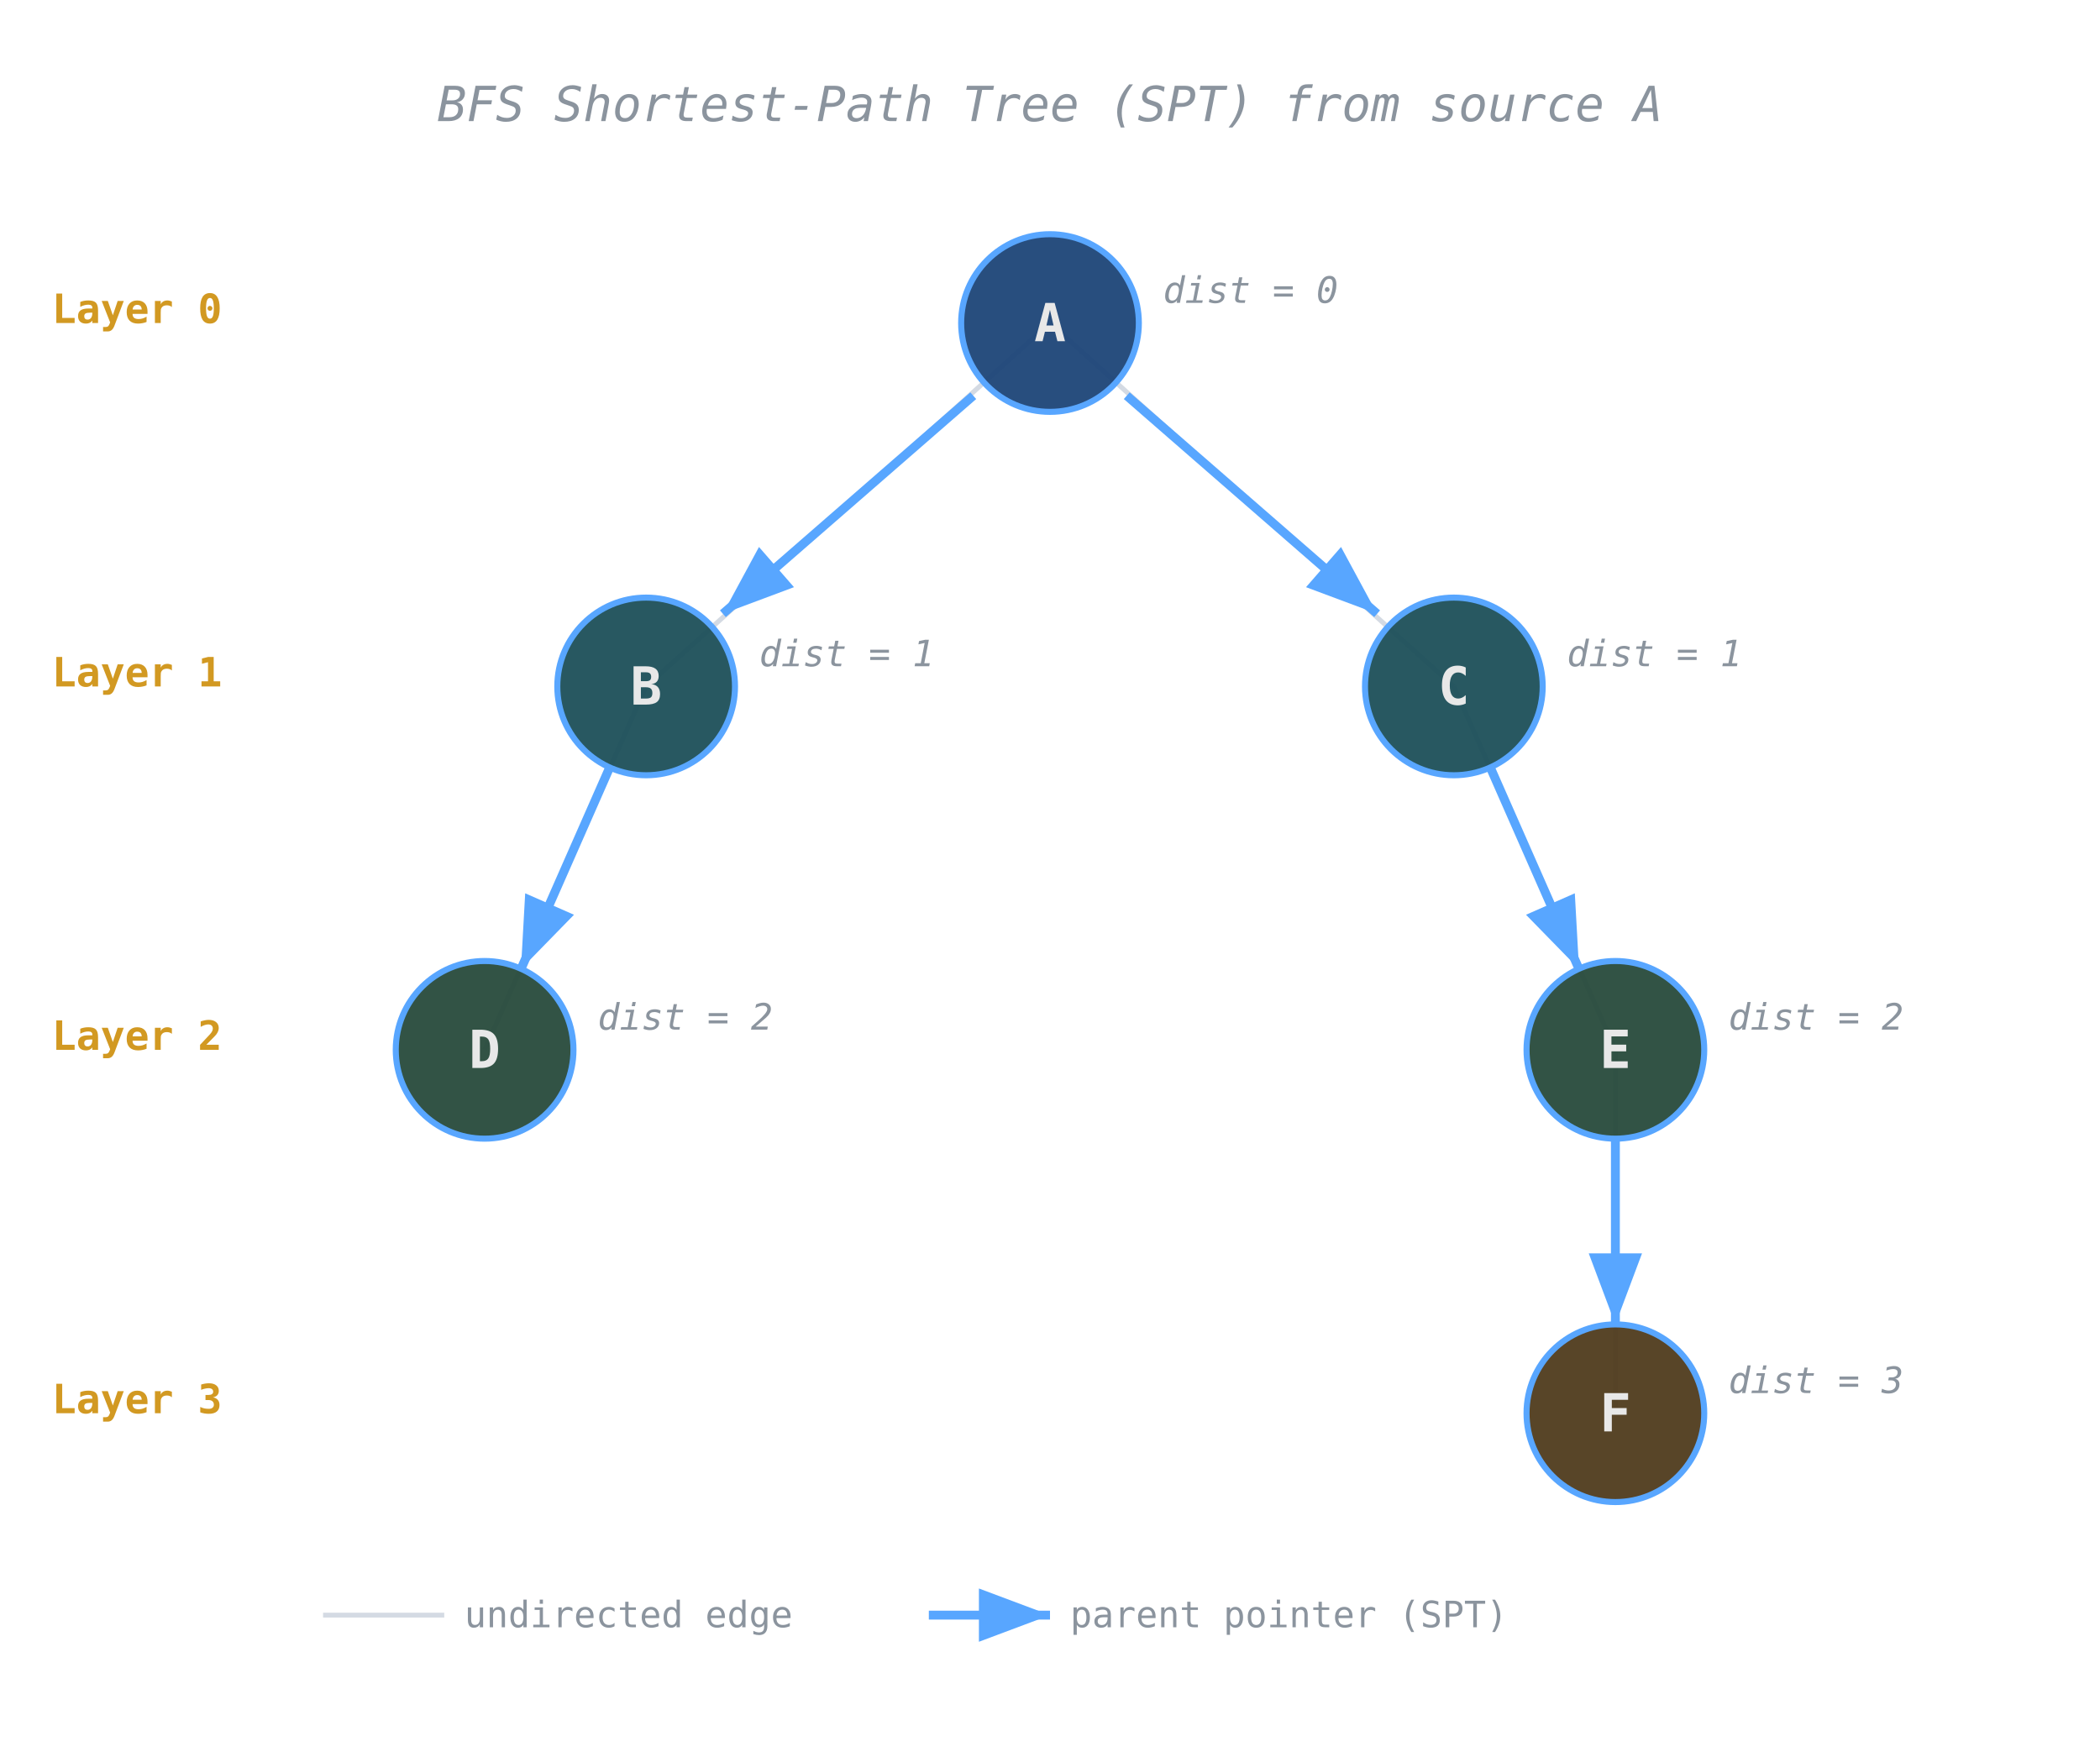
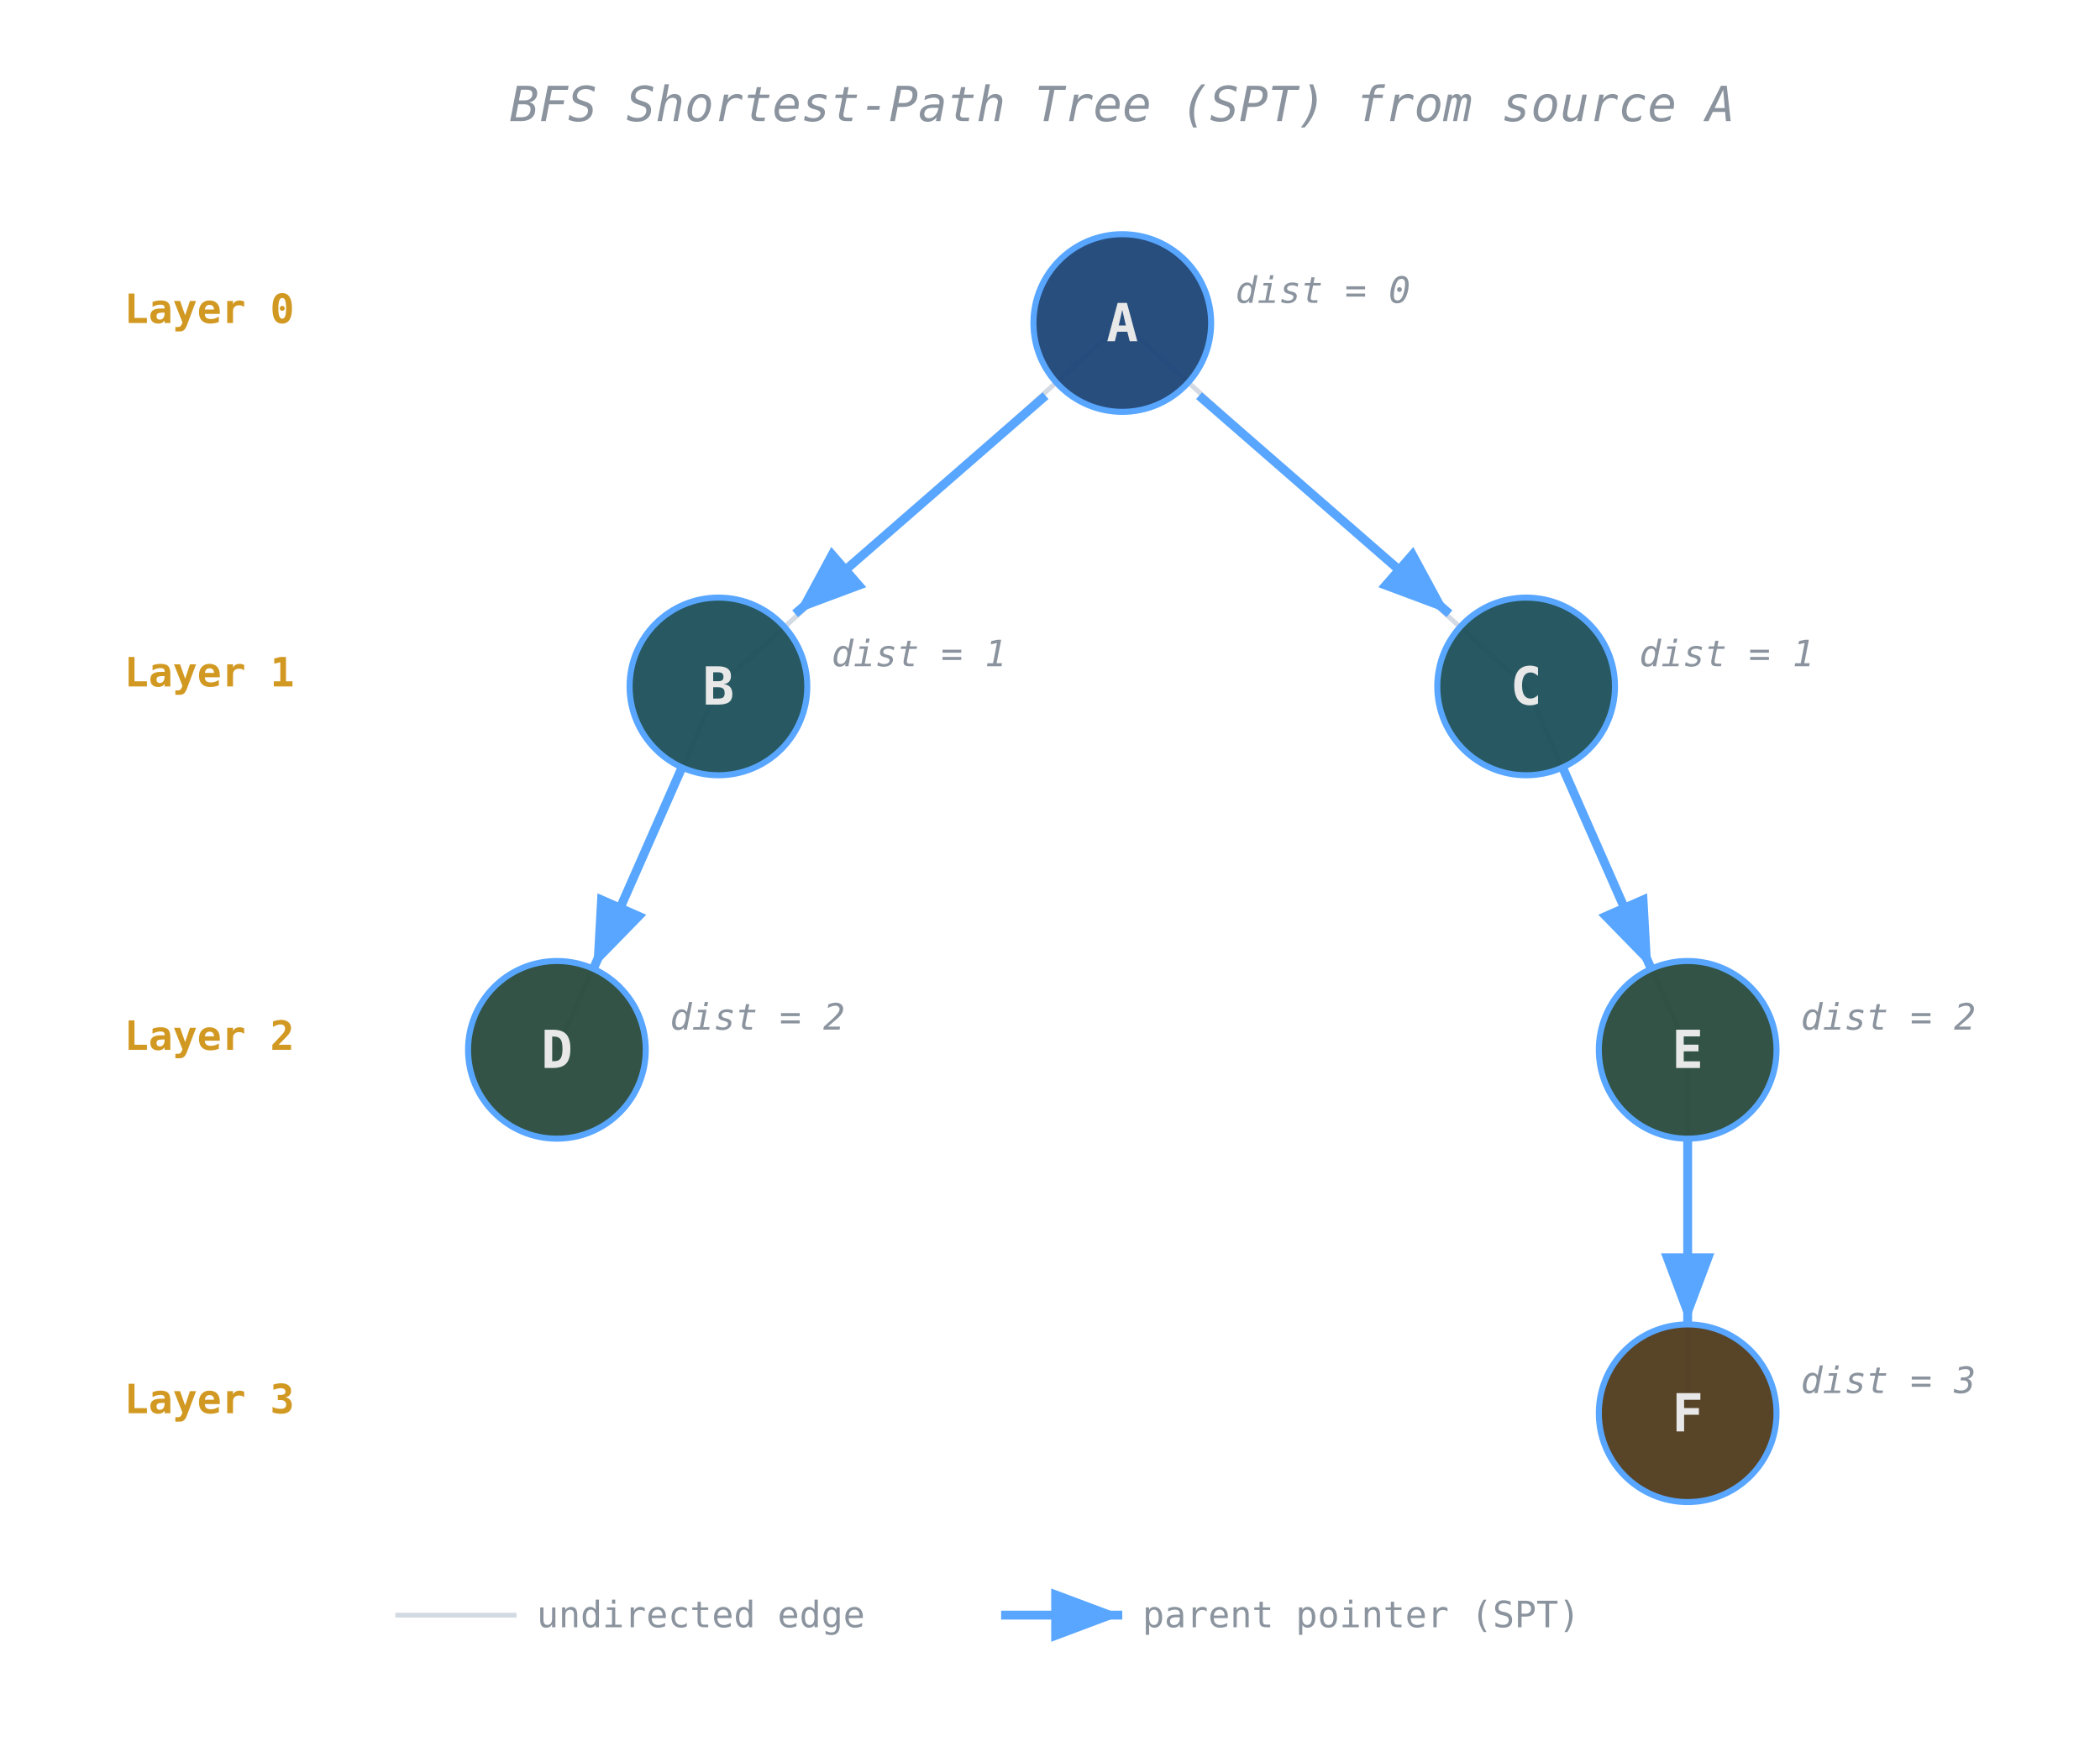
- <svg xmlns="http://www.w3.org/2000/svg" viewBox="0 0 520 435" fill="none">
+ <svg xmlns="http://www.w3.org/2000/svg" viewBox="-17.9 0 520 435" fill="none">
  <style>
    text { font-family: 'IBM Plex Mono', 'SF Mono', 'Fira Code', 'Consolas', monospace; }
    .node { stroke-width: 1.5; }
    .node-text { font-size: 13px; fill: #e8e8e8; text-anchor: middle; dominant-baseline: central; font-weight: 600; }
    .edge-gray { stroke: #93a3b8; stroke-width: 1.2; opacity: 0.4; }
    .spt-arrow { stroke: #58a6ff; stroke-width: 2.2; fill: none; }
    .anno { font-size: 10px; fill: #d29922; font-weight: 600; text-anchor: middle; }
    .dist-label { font-size: 9px; fill: #8b949e; font-style: italic; text-anchor: start; }
    .layer-label { font-size: 10px; fill: #d29922; font-weight: 600; text-anchor: end; }
    .title { font-size: 12px; fill: #8b949e; text-anchor: middle; font-style: italic; }
    .legend-text { font-size: 9px; fill: #8b949e; text-anchor: start; }
    @media (prefers-color-scheme: light) {
      .node-text { fill: #e8e8e8; }
      .edge-gray { stroke: #b8b8b8; }
      .spt-arrow { stroke: #284b63; }
      .anno { fill: #9e6000; }
      .dist-label { fill: #6e7781; }
      .layer-label { fill: #9e6000; }
      .title { fill: #6e7781; }
      .legend-text { fill: #6e7781; }
    }
  </style>
  <defs>
    <marker id="spt-head" markerWidth="8" markerHeight="6" refX="8" refY="3" orient="auto" markerUnits="strokeWidth">
      <polygon points="0,0 8,3 0,6" fill="#58a6ff" />
    </marker>
    <marker id="spt-head-light" markerWidth="8" markerHeight="6" refX="8" refY="3" orient="auto" markerUnits="strokeWidth">
      <polygon points="0,0 8,3 0,6" fill="#284b63" />
    </marker>
  </defs>
  <text x="260" y="30" class="title">BFS Shortest-Path Tree (SPT) from source A</text>
  <text x="55" y="80" class="layer-label">Layer 0</text>
  <text x="55" y="170" class="layer-label">Layer 1</text>
  <text x="55" y="260" class="layer-label">Layer 2</text>
  <text x="55" y="350" class="layer-label">Layer 3</text>
  <line x1="260" y1="80" x2="160" y2="170" class="edge-gray" />
  <line x1="260" y1="80" x2="360" y2="170" class="edge-gray" />
  <line x1="160" y1="170" x2="120" y2="260" class="edge-gray" />
  <line x1="360" y1="170" x2="400" y2="260" class="edge-gray" />
  <line x1="400" y1="260" x2="400" y2="350" class="edge-gray" />
  <line x1="241" y1="98" x2="179" y2="152" class="spt-arrow" marker-end="url(#spt-head)" />
  <line x1="279" y1="98" x2="341" y2="152" class="spt-arrow" marker-end="url(#spt-head)" />
  <line x1="151" y1="190" x2="129" y2="240" class="spt-arrow" marker-end="url(#spt-head)" />
  <line x1="369" y1="190" x2="391" y2="240" class="spt-arrow" marker-end="url(#spt-head)" />
  <line x1="400" y1="282" x2="400" y2="328" class="spt-arrow" marker-end="url(#spt-head)" />
  <circle cx="260" cy="80" r="22" class="node" fill="rgba(30,70,120,0.95)" stroke="#58a6ff" />
  <text x="260" y="80" class="node-text">A</text>
  <circle cx="160" cy="170" r="22" class="node" fill="rgba(30,80,90,0.95)" stroke="#58a6ff" />
  <text x="160" y="170" class="node-text">B</text>
  <circle cx="360" cy="170" r="22" class="node" fill="rgba(30,80,90,0.95)" stroke="#58a6ff" />
  <text x="360" y="170" class="node-text">C</text>
  <circle cx="120" cy="260" r="22" class="node" fill="rgba(40,75,60,0.95)" stroke="#58a6ff" />
  <text x="120" y="260" class="node-text">D</text>
  <circle cx="400" cy="260" r="22" class="node" fill="rgba(40,75,60,0.95)" stroke="#58a6ff" />
  <text x="400" y="260" class="node-text">E</text>
  <circle cx="400" cy="350" r="22" class="node" fill="rgba(80,60,30,0.95)" stroke="#58a6ff" />
  <text x="400" y="350" class="node-text">F</text>
  <text x="288" y="75" class="dist-label">dist = 0</text>
  <text x="188" y="165" class="dist-label">dist = 1</text>
  <text x="388" y="165" class="dist-label">dist = 1</text>
  <text x="148" y="255" class="dist-label">dist = 2</text>
  <text x="428" y="255" class="dist-label">dist = 2</text>
  <text x="428" y="345" class="dist-label">dist = 3</text>
  <line x1="80" y1="400" x2="110" y2="400" class="edge-gray" stroke-opacity="1" />
  <text x="115" y="403" class="legend-text">undirected edge</text>
  <line x1="230" y1="400" x2="260" y2="400" class="spt-arrow" marker-end="url(#spt-head)" />
  <text x="265" y="403" class="legend-text">parent pointer (SPT)</text>
</svg>
